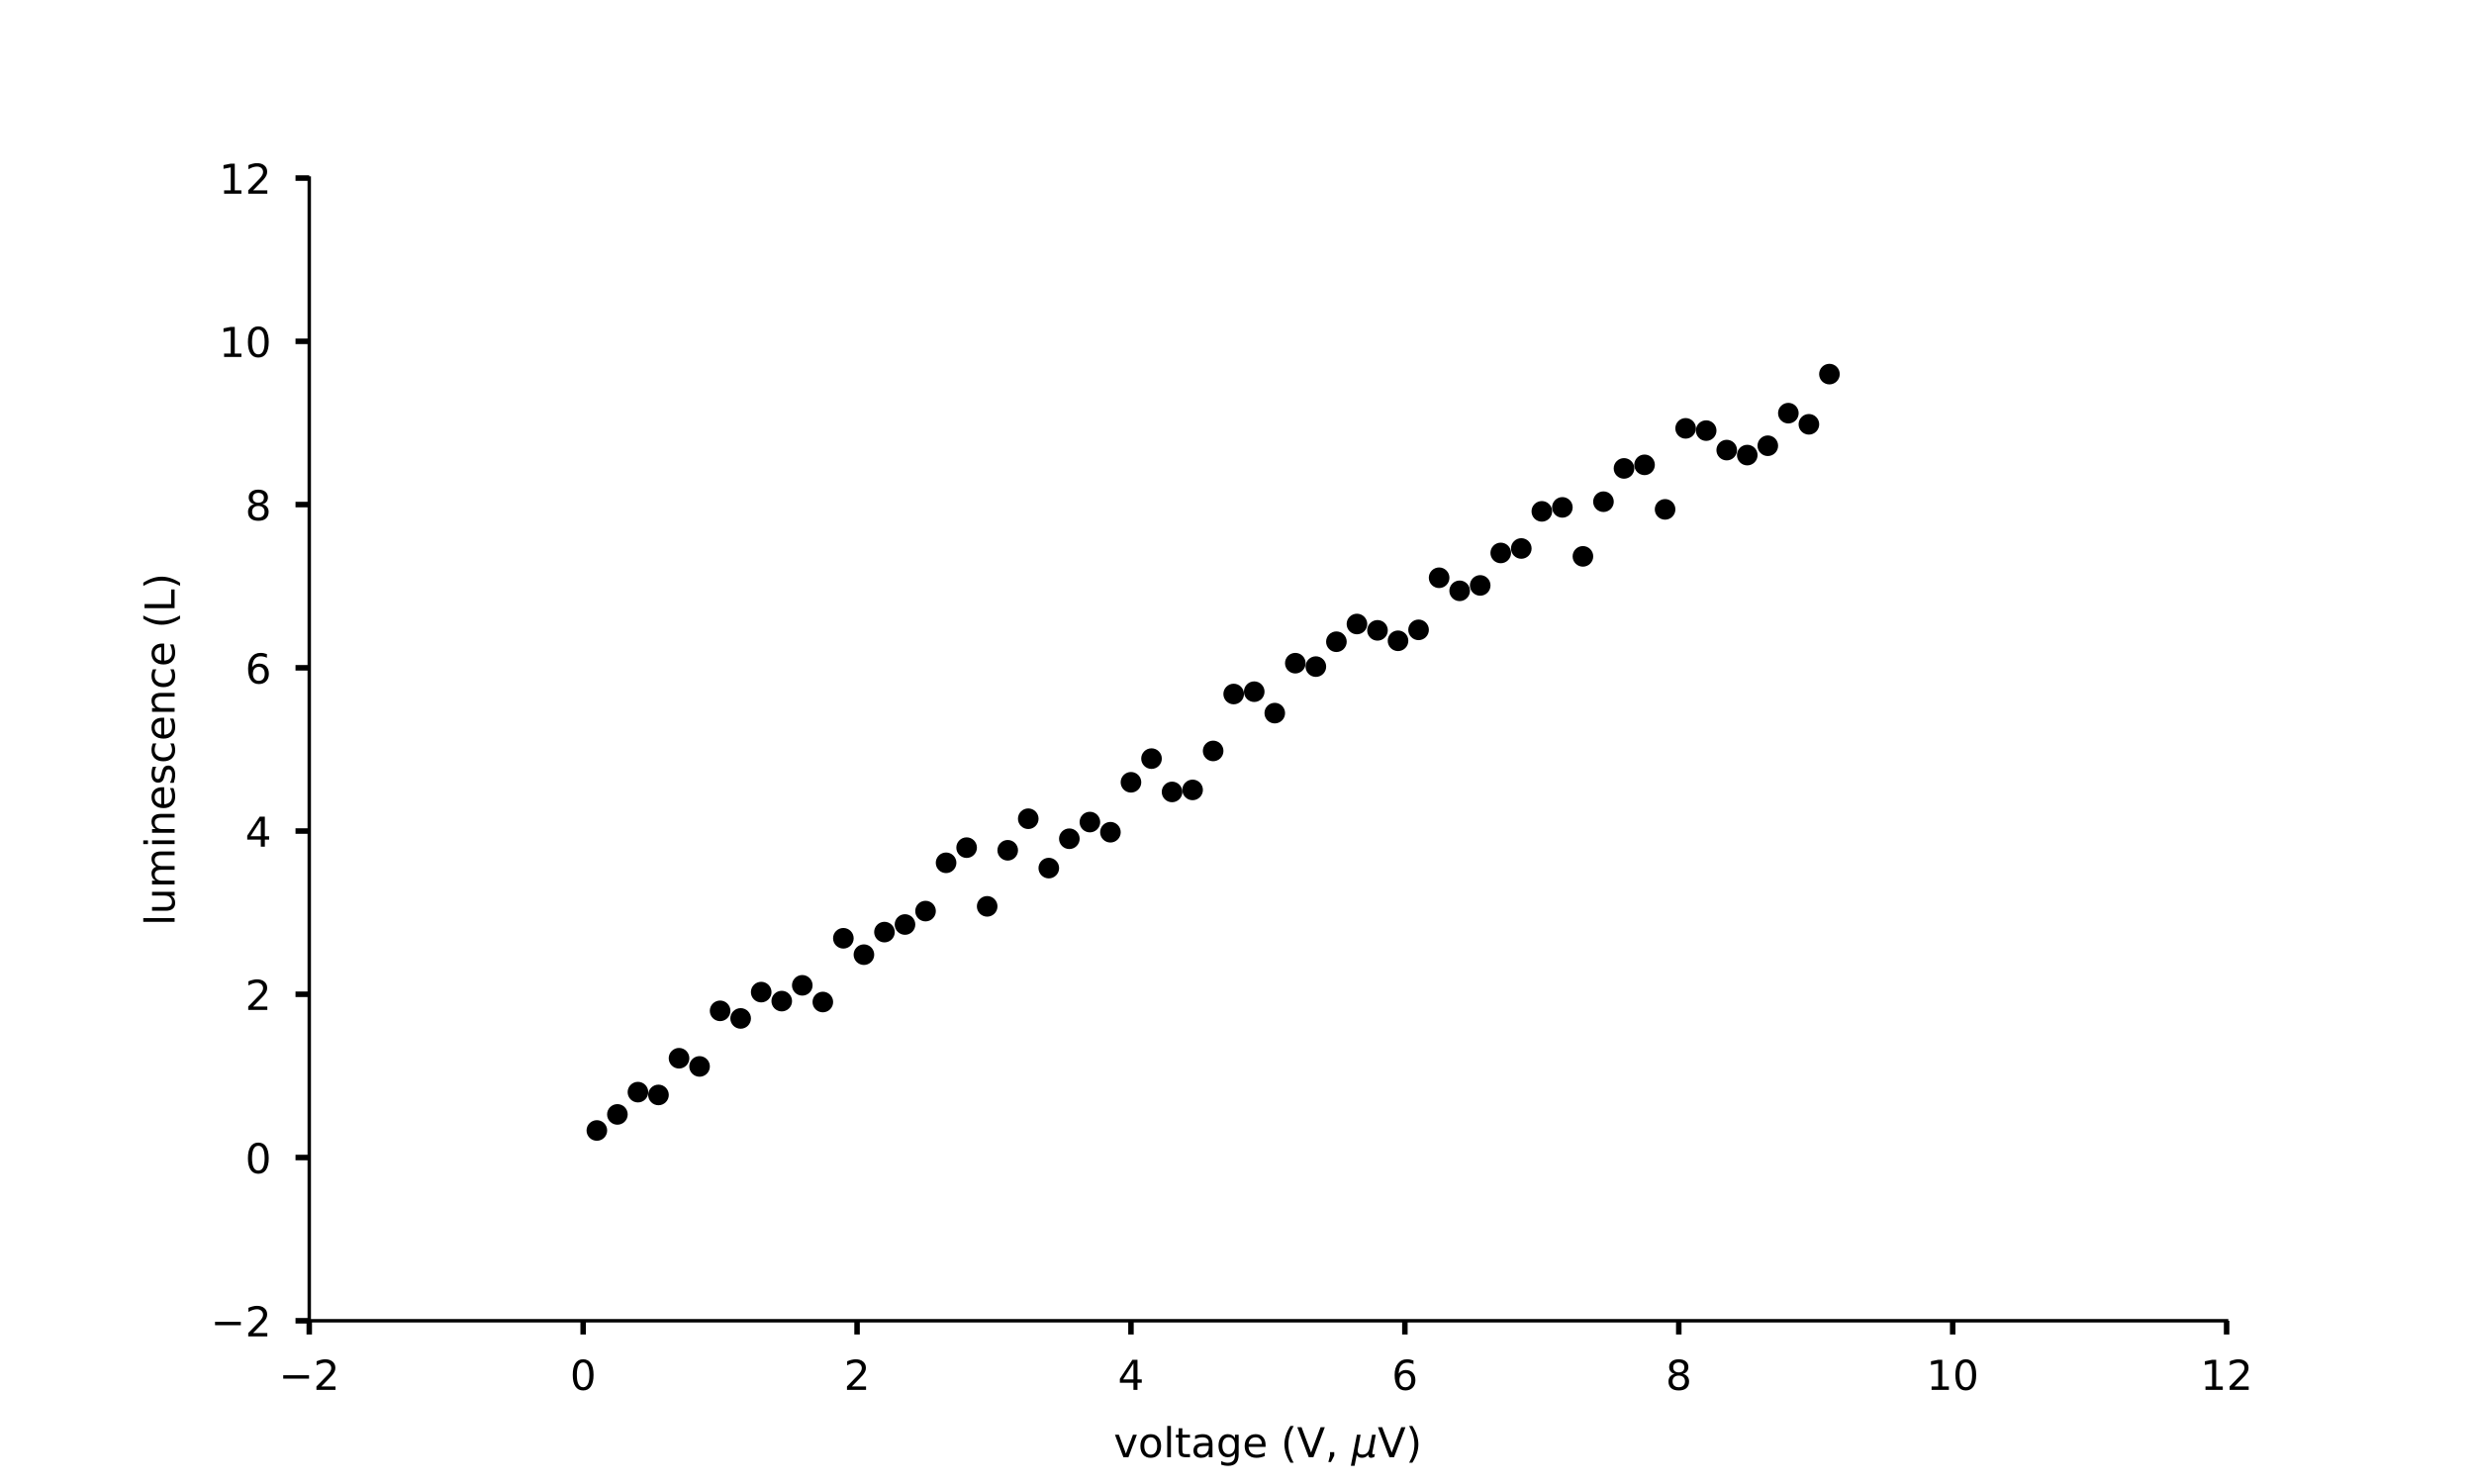
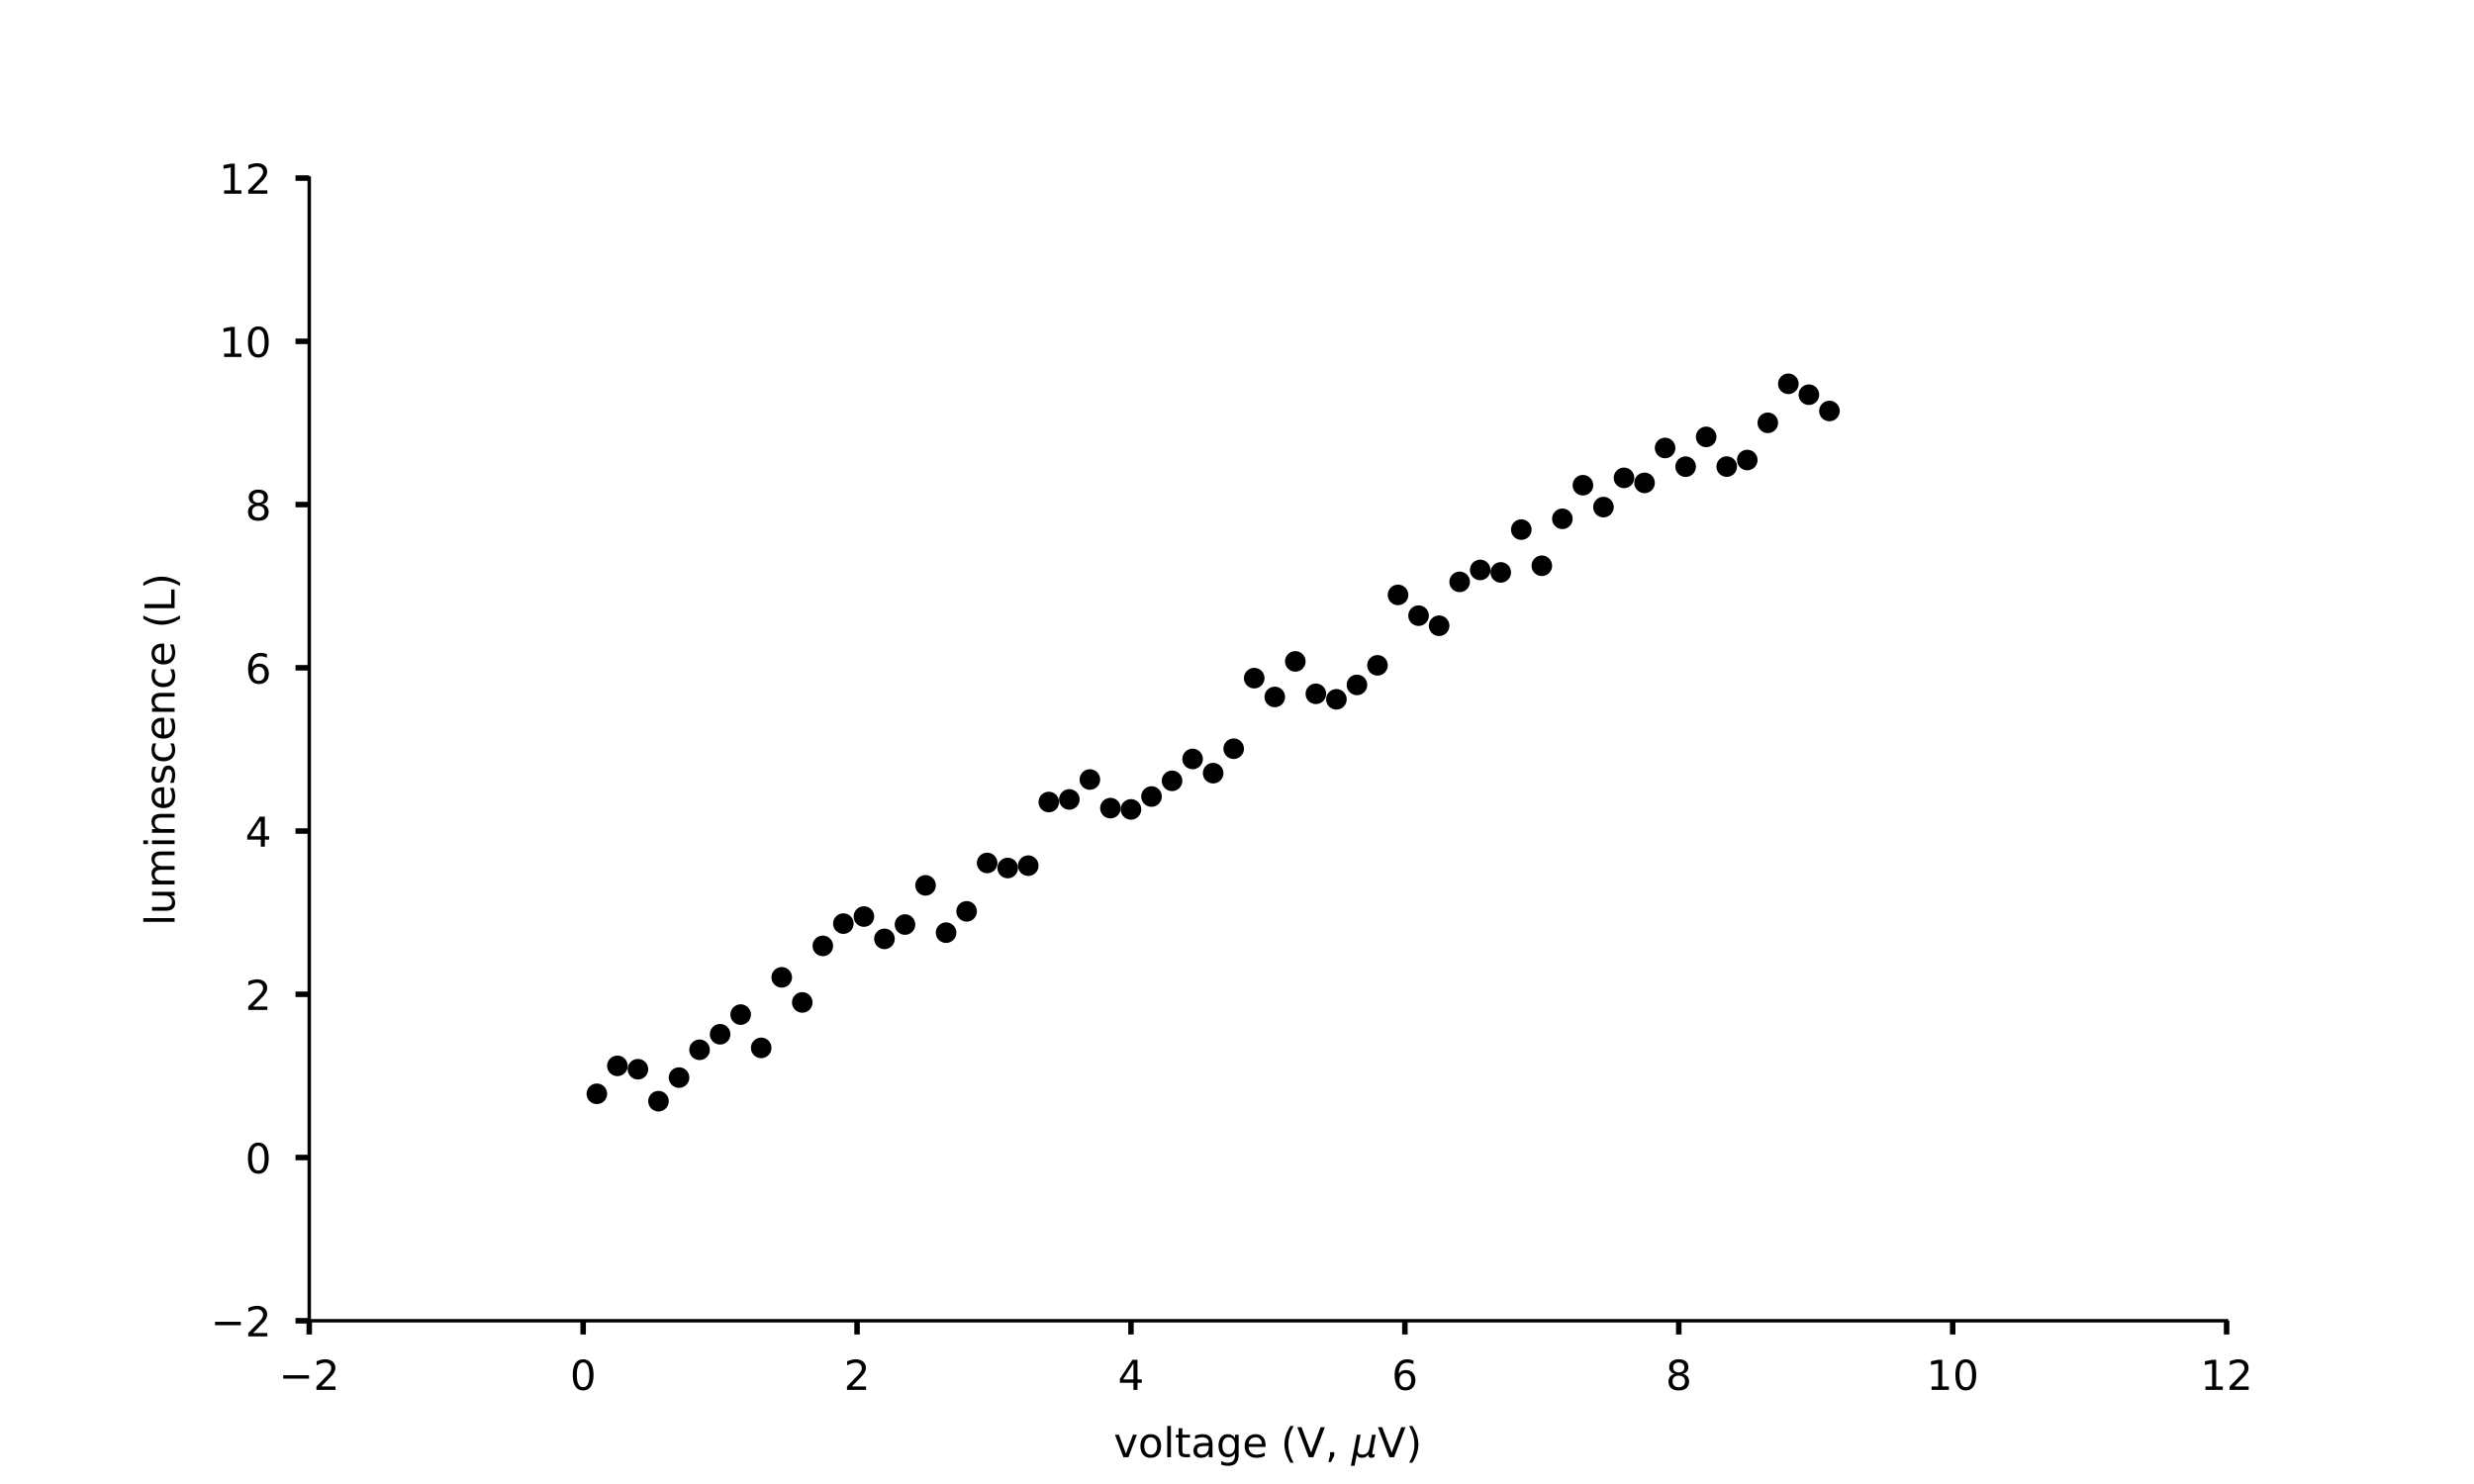
<svg xmlns="http://www.w3.org/2000/svg" xmlns:xlink="http://www.w3.org/1999/xlink" width="360pt" height="216pt" viewBox="0 0 360 216" version="1.1">
  <defs>
    <style type="text/css">*{stroke-linejoin: round; stroke-linecap: butt}</style>
  </defs>
  <g id="figure_1">
    <g id="patch_1">
      <path d="M 0 216  L 360 216  L 360 0  L 0 0  z " style="fill: #ffffff" />
    </g>
    <g id="axes_1">
      <g id="patch_2">
        <path d="M 45 192.24  L 324 192.24  L 324 25.92  L 45 25.92  z " style="fill: #ffffff" />
      </g>
      <g id="matplotlib.axis_1">
        <g id="xtick_1">
          <g id="line2d_1">
            <defs>
-               <path id="m510c907003" d="M 0 0  L 0 2  " style="stroke: #000000; stroke-width: 0.8" />
+               <path id="m1fdacc2c06" d="M 0 0  L 0 2  " style="stroke: #000000; stroke-width: 0.8" />
            </defs>
            <g>
-               <use xlink:href="#m510c907003" x="45" y="192.24" style="stroke: #000000; stroke-width: 0.8" />
+               <use xlink:href="#m1fdacc2c06" x="45" y="192.24" style="stroke: #000000; stroke-width: 0.8" />
            </g>
          </g>
          <g id="text_1">
            <g transform="translate(40.57734 202.2991) scale(0.06 -0.06)">
              <defs>
                <path id="DejaVuSans-2212" d="M 678 2272  L 4684 2272  L 4684 1741  L 678 1741  L 678 2272  z " transform="scale(0.015625)" />
                <path id="DejaVuSans-32" d="M 1228 531  L 3431 531  L 3431 0  L 469 0  L 469 531  Q 828 903 1448 1529  Q 2069 2156 2228 2338  Q 2531 2678 2651 2914  Q 2772 3150 2772 3378  Q 2772 3750 2511 3984  Q 2250 4219 1831 4219  Q 1534 4219 1204 4116  Q 875 4013 500 3803  L 500 4441  Q 881 4594 1212 4672  Q 1544 4750 1819 4750  Q 2544 4750 2975 4387  Q 3406 4025 3406 3419  Q 3406 3131 3298 2873  Q 3191 2616 2906 2266  Q 2828 2175 2409 1742  Q 1991 1309 1228 531  z " transform="scale(0.015625)" />
              </defs>
              <use xlink:href="#DejaVuSans-2212" />
              <use xlink:href="#DejaVuSans-32" transform="translate(83.78906 0)" />
            </g>
          </g>
        </g>
        <g id="xtick_2">
          <g id="line2d_2">
            <g>
-               <use xlink:href="#m510c907003" x="84.857" y="192.24" style="stroke: #000000; stroke-width: 0.8" />
+               <use xlink:href="#m1fdacc2c06" x="84.857" y="192.24" style="stroke: #000000; stroke-width: 0.8" />
            </g>
          </g>
          <g id="text_2">
            <g transform="translate(82.94839 202.2991) scale(0.06 -0.06)">
              <defs>
                <path id="DejaVuSans-30" d="M 2034 4250  Q 1547 4250 1301 3770  Q 1056 3291 1056 2328  Q 1056 1369 1301 889  Q 1547 409 2034 409  Q 2525 409 2770 889  Q 3016 1369 3016 2328  Q 3016 3291 2770 3770  Q 2525 4250 2034 4250  z M 2034 4750  Q 2819 4750 3233 4129  Q 3647 3509 3647 2328  Q 3647 1150 3233 529  Q 2819 -91 2034 -91  Q 1250 -91 836 529  Q 422 1150 422 2328  Q 422 3509 836 4129  Q 1250 4750 2034 4750  z " transform="scale(0.015625)" />
              </defs>
              <use xlink:href="#DejaVuSans-30" />
            </g>
          </g>
        </g>
        <g id="xtick_3">
          <g id="line2d_3">
            <g>
-               <use xlink:href="#m510c907003" x="124.714" y="192.24" style="stroke: #000000; stroke-width: 0.8" />
+               <use xlink:href="#m1fdacc2c06" x="124.714" y="192.24" style="stroke: #000000; stroke-width: 0.8" />
            </g>
          </g>
          <g id="text_3">
            <g transform="translate(122.8055 202.2991) scale(0.06 -0.06)">
              <use xlink:href="#DejaVuSans-32" />
            </g>
          </g>
        </g>
        <g id="xtick_4">
          <g id="line2d_4">
            <g>
-               <use xlink:href="#m510c907003" x="164.571" y="192.24" style="stroke: #000000; stroke-width: 0.8" />
+               <use xlink:href="#m1fdacc2c06" x="164.571" y="192.24" style="stroke: #000000; stroke-width: 0.8" />
            </g>
          </g>
          <g id="text_4">
            <g transform="translate(162.6627 202.2991) scale(0.06 -0.06)">
              <defs>
                <path id="DejaVuSans-34" d="M 2419 4116  L 825 1625  L 2419 1625  L 2419 4116  z M 2253 4666  L 3047 4666  L 3047 1625  L 3713 1625  L 3713 1100  L 3047 1100  L 3047 0  L 2419 0  L 2419 1100  L 313 1100  L 313 1709  L 2253 4666  z " transform="scale(0.015625)" />
              </defs>
              <use xlink:href="#DejaVuSans-34" />
            </g>
          </g>
        </g>
        <g id="xtick_5">
          <g id="line2d_5">
            <g>
-               <use xlink:href="#m510c907003" x="204.429" y="192.24" style="stroke: #000000; stroke-width: 0.8" />
+               <use xlink:href="#m1fdacc2c06" x="204.429" y="192.24" style="stroke: #000000; stroke-width: 0.8" />
            </g>
          </g>
          <g id="text_5">
            <g transform="translate(202.5198 202.2991) scale(0.06 -0.06)">
              <defs>
                <path id="DejaVuSans-36" d="M 2113 2584  Q 1688 2584 1439 2293  Q 1191 2003 1191 1497  Q 1191 994 1439 701  Q 1688 409 2113 409  Q 2538 409 2786 701  Q 3034 994 3034 1497  Q 3034 2003 2786 2293  Q 2538 2584 2113 2584  z M 3366 4563  L 3366 3988  Q 3128 4100 2886 4159  Q 2644 4219 2406 4219  Q 1781 4219 1451 3797  Q 1122 3375 1075 2522  Q 1259 2794 1537 2939  Q 1816 3084 2150 3084  Q 2853 3084 3261 2657  Q 3669 2231 3669 1497  Q 3669 778 3244 343  Q 2819 -91 2113 -91  Q 1303 -91 875 529  Q 447 1150 447 2328  Q 447 3434 972 4092  Q 1497 4750 2381 4750  Q 2619 4750 2861 4703  Q 3103 4656 3366 4563  z " transform="scale(0.015625)" />
              </defs>
              <use xlink:href="#DejaVuSans-36" />
            </g>
          </g>
        </g>
        <g id="xtick_6">
          <g id="line2d_6">
            <g>
-               <use xlink:href="#m510c907003" x="244.286" y="192.24" style="stroke: #000000; stroke-width: 0.8" />
+               <use xlink:href="#m1fdacc2c06" x="244.286" y="192.24" style="stroke: #000000; stroke-width: 0.8" />
            </g>
          </g>
          <g id="text_6">
            <g transform="translate(242.377 202.2991) scale(0.06 -0.06)">
              <defs>
                <path id="DejaVuSans-38" d="M 2034 2216  Q 1584 2216 1326 1975  Q 1069 1734 1069 1313  Q 1069 891 1326 650  Q 1584 409 2034 409  Q 2484 409 2743 651  Q 3003 894 3003 1313  Q 3003 1734 2745 1975  Q 2488 2216 2034 2216  z M 1403 2484  Q 997 2584 770 2862  Q 544 3141 544 3541  Q 544 4100 942 4425  Q 1341 4750 2034 4750  Q 2731 4750 3128 4425  Q 3525 4100 3525 3541  Q 3525 3141 3298 2862  Q 3072 2584 2669 2484  Q 3125 2378 3379 2068  Q 3634 1759 3634 1313  Q 3634 634 3220 271  Q 2806 -91 2034 -91  Q 1263 -91 848 271  Q 434 634 434 1313  Q 434 1759 690 2068  Q 947 2378 1403 2484  z M 1172 3481  Q 1172 3119 1398 2916  Q 1625 2713 2034 2713  Q 2441 2713 2670 2916  Q 2900 3119 2900 3481  Q 2900 3844 2670 4047  Q 2441 4250 2034 4250  Q 1625 4250 1398 4047  Q 1172 3844 1172 3481  z " transform="scale(0.015625)" />
              </defs>
              <use xlink:href="#DejaVuSans-38" />
            </g>
          </g>
        </g>
        <g id="xtick_7">
          <g id="line2d_7">
            <g>
-               <use xlink:href="#m510c907003" x="284.143" y="192.24" style="stroke: #000000; stroke-width: 0.8" />
+               <use xlink:href="#m1fdacc2c06" x="284.143" y="192.24" style="stroke: #000000; stroke-width: 0.8" />
            </g>
          </g>
          <g id="text_7">
            <g transform="translate(280.3254 202.2991) scale(0.06 -0.06)">
              <defs>
                <path id="DejaVuSans-31" d="M 794 531  L 1825 531  L 1825 4091  L 703 3866  L 703 4441  L 1819 4666  L 2450 4666  L 2450 531  L 3481 531  L 3481 0  L 794 0  L 794 531  z " transform="scale(0.015625)" />
              </defs>
              <use xlink:href="#DejaVuSans-31" />
              <use xlink:href="#DejaVuSans-30" transform="translate(63.62305 0)" />
            </g>
          </g>
        </g>
        <g id="xtick_8">
          <g id="line2d_8">
            <g>
-               <use xlink:href="#m510c907003" x="324" y="192.24" style="stroke: #000000; stroke-width: 0.8" />
+               <use xlink:href="#m1fdacc2c06" x="324" y="192.24" style="stroke: #000000; stroke-width: 0.8" />
            </g>
          </g>
          <g id="text_8">
            <g transform="translate(320.1825 202.2991) scale(0.06 -0.06)">
              <use xlink:href="#DejaVuSans-31" />
              <use xlink:href="#DejaVuSans-32" transform="translate(63.62305 0)" />
            </g>
          </g>
        </g>
        <g id="text_9">
          <g transform="translate(162.06 212.1069) scale(0.06 -0.06)">
            <defs>
              <path id="DejaVuSans-76" d="M 191 3500  L 800 3500  L 1894 563  L 2988 3500  L 3597 3500  L 2284 0  L 1503 0  L 191 3500  z " transform="scale(0.015625)" />
              <path id="DejaVuSans-6f" d="M 1959 3097  Q 1497 3097 1228 2736  Q 959 2375 959 1747  Q 959 1119 1226 758  Q 1494 397 1959 397  Q 2419 397 2687 759  Q 2956 1122 2956 1747  Q 2956 2369 2687 2733  Q 2419 3097 1959 3097  z M 1959 3584  Q 2709 3584 3137 3096  Q 3566 2609 3566 1747  Q 3566 888 3137 398  Q 2709 -91 1959 -91  Q 1206 -91 779 398  Q 353 888 353 1747  Q 353 2609 779 3096  Q 1206 3584 1959 3584  z " transform="scale(0.015625)" />
              <path id="DejaVuSans-6c" d="M 603 4863  L 1178 4863  L 1178 0  L 603 0  L 603 4863  z " transform="scale(0.015625)" />
              <path id="DejaVuSans-74" d="M 1172 4494  L 1172 3500  L 2356 3500  L 2356 3053  L 1172 3053  L 1172 1153  Q 1172 725 1289 603  Q 1406 481 1766 481  L 2356 481  L 2356 0  L 1766 0  Q 1100 0 847 248  Q 594 497 594 1153  L 594 3053  L 172 3053  L 172 3500  L 594 3500  L 594 4494  L 1172 4494  z " transform="scale(0.015625)" />
              <path id="DejaVuSans-61" d="M 2194 1759  Q 1497 1759 1228 1600  Q 959 1441 959 1056  Q 959 750 1161 570  Q 1363 391 1709 391  Q 2188 391 2477 730  Q 2766 1069 2766 1631  L 2766 1759  L 2194 1759  z M 3341 1997  L 3341 0  L 2766 0  L 2766 531  Q 2569 213 2275 61  Q 1981 -91 1556 -91  Q 1019 -91 701 211  Q 384 513 384 1019  Q 384 1609 779 1909  Q 1175 2209 1959 2209  L 2766 2209  L 2766 2266  Q 2766 2663 2505 2880  Q 2244 3097 1772 3097  Q 1472 3097 1187 3025  Q 903 2953 641 2809  L 641 3341  Q 956 3463 1253 3523  Q 1550 3584 1831 3584  Q 2591 3584 2966 3190  Q 3341 2797 3341 1997  z " transform="scale(0.015625)" />
              <path id="DejaVuSans-67" d="M 2906 1791  Q 2906 2416 2648 2759  Q 2391 3103 1925 3103  Q 1463 3103 1205 2759  Q 947 2416 947 1791  Q 947 1169 1205 825  Q 1463 481 1925 481  Q 2391 481 2648 825  Q 2906 1169 2906 1791  z M 3481 434  Q 3481 -459 3084 -895  Q 2688 -1331 1869 -1331  Q 1566 -1331 1297 -1286  Q 1028 -1241 775 -1147  L 775 -588  Q 1028 -725 1275 -790  Q 1522 -856 1778 -856  Q 2344 -856 2625 -561  Q 2906 -266 2906 331  L 2906 616  Q 2728 306 2450 153  Q 2172 0 1784 0  Q 1141 0 747 490  Q 353 981 353 1791  Q 353 2603 747 3093  Q 1141 3584 1784 3584  Q 2172 3584 2450 3431  Q 2728 3278 2906 2969  L 2906 3500  L 3481 3500  L 3481 434  z " transform="scale(0.015625)" />
              <path id="DejaVuSans-65" d="M 3597 1894  L 3597 1613  L 953 1613  Q 991 1019 1311 708  Q 1631 397 2203 397  Q 2534 397 2845 478  Q 3156 559 3463 722  L 3463 178  Q 3153 47 2828 -22  Q 2503 -91 2169 -91  Q 1331 -91 842 396  Q 353 884 353 1716  Q 353 2575 817 3079  Q 1281 3584 2069 3584  Q 2775 3584 3186 3129  Q 3597 2675 3597 1894  z M 3022 2063  Q 3016 2534 2758 2815  Q 2500 3097 2075 3097  Q 1594 3097 1305 2825  Q 1016 2553 972 2059  L 3022 2063  z " transform="scale(0.015625)" />
              <path id="DejaVuSans-20" transform="scale(0.015625)" />
              <path id="DejaVuSans-28" d="M 1984 4856  Q 1566 4138 1362 3434  Q 1159 2731 1159 2009  Q 1159 1288 1364 580  Q 1569 -128 1984 -844  L 1484 -844  Q 1016 -109 783 600  Q 550 1309 550 2009  Q 550 2706 781 3412  Q 1013 4119 1484 4856  L 1984 4856  z " transform="scale(0.015625)" />
              <path id="DejaVuSans-56" d="M 1831 0  L 50 4666  L 709 4666  L 2188 738  L 3669 4666  L 4325 4666  L 2547 0  L 1831 0  z " transform="scale(0.015625)" />
              <path id="DejaVuSans-2c" d="M 750 794  L 1409 794  L 1409 256  L 897 -744  L 494 -744  L 750 256  L 750 794  z " transform="scale(0.015625)" />
              <path id="DejaVuSans-Oblique-3bc" d="M -84 -1331  L 856 3500  L 1434 3500  L 1009 1322  Q 997 1256 987 1175  Q 978 1094 978 1013  Q 978 722 1161 565  Q 1344 409 1684 409  Q 2147 409 2431 671  Q 2716 934 2816 1459  L 3213 3500  L 3788 3500  L 3266 809  Q 3253 750 3248 706  Q 3244 663 3244 628  Q 3244 531 3283 486  Q 3322 441 3406 441  Q 3438 441 3492 456  Q 3547 472 3647 513  L 3559 50  Q 3422 -19 3297 -55  Q 3172 -91 3053 -91  Q 2847 -91 2730 40  Q 2613 172 2613 403  Q 2438 153 2195 31  Q 1953 -91 1625 -91  Q 1334 -91 1117 43  Q 900 178 831 397  L 494 -1331  L -84 -1331  z " transform="scale(0.015625)" />
              <path id="DejaVuSans-29" d="M 513 4856  L 1013 4856  Q 1481 4119 1714 3412  Q 1947 2706 1947 2009  Q 1947 1309 1714 600  Q 1481 -109 1013 -844  L 513 -844  Q 928 -128 1133 580  Q 1338 1288 1338 2009  Q 1338 2731 1133 3434  Q 928 4138 513 4856  z " transform="scale(0.015625)" />
            </defs>
            <use xlink:href="#DejaVuSans-76" transform="translate(0 0.015625)" />
            <use xlink:href="#DejaVuSans-6f" transform="translate(59.17969 0.015625)" />
            <use xlink:href="#DejaVuSans-6c" transform="translate(120.3613 0.015625)" />
            <use xlink:href="#DejaVuSans-74" transform="translate(148.1445 0.015625)" />
            <use xlink:href="#DejaVuSans-61" transform="translate(187.3535 0.015625)" />
            <use xlink:href="#DejaVuSans-67" transform="translate(248.6328 0.015625)" />
            <use xlink:href="#DejaVuSans-65" transform="translate(312.1094 0.015625)" />
            <use xlink:href="#DejaVuSans-20" transform="translate(373.6328 0.015625)" />
            <use xlink:href="#DejaVuSans-28" transform="translate(405.4199 0.015625)" />
            <use xlink:href="#DejaVuSans-56" transform="translate(444.4336 0.015625)" />
            <use xlink:href="#DejaVuSans-2c" transform="translate(512.8418 0.015625)" />
            <use xlink:href="#DejaVuSans-20" transform="translate(544.6289 0.015625)" />
            <use xlink:href="#DejaVuSans-Oblique-3bc" transform="translate(576.416 0.015625)" />
            <use xlink:href="#DejaVuSans-56" transform="translate(640.0391 0.015625)" />
            <use xlink:href="#DejaVuSans-29" transform="translate(708.4473 0.015625)" />
          </g>
        </g>
      </g>
      <g id="matplotlib.axis_2">
        <g id="ytick_1">
          <g id="line2d_9">
            <defs>
-               <path id="mf6649bd4cc" d="M 0 0  L -2 0  " style="stroke: #000000; stroke-width: 0.8" />
+               <path id="m0448401b0f" d="M 0 0  L -2 0  " style="stroke: #000000; stroke-width: 0.8" />
            </defs>
            <g>
-               <use xlink:href="#mf6649bd4cc" x="45" y="192.24" style="stroke: #000000; stroke-width: 0.8" />
+               <use xlink:href="#m0448401b0f" x="45" y="192.24" style="stroke: #000000; stroke-width: 0.8" />
            </g>
          </g>
          <g id="text_10">
            <g transform="translate(30.65469 194.5195) scale(0.06 -0.06)">
              <use xlink:href="#DejaVuSans-2212" />
              <use xlink:href="#DejaVuSans-32" transform="translate(83.78906 0)" />
            </g>
          </g>
        </g>
        <g id="ytick_2">
          <g id="line2d_10">
            <g>
-               <use xlink:href="#mf6649bd4cc" x="45" y="168.48" style="stroke: #000000; stroke-width: 0.8" />
+               <use xlink:href="#m0448401b0f" x="45" y="168.48" style="stroke: #000000; stroke-width: 0.8" />
            </g>
          </g>
          <g id="text_11">
            <g transform="translate(35.6825 170.7595) scale(0.06 -0.06)">
              <use xlink:href="#DejaVuSans-30" />
            </g>
          </g>
        </g>
        <g id="ytick_3">
          <g id="line2d_11">
            <g>
-               <use xlink:href="#mf6649bd4cc" x="45" y="144.72" style="stroke: #000000; stroke-width: 0.8" />
+               <use xlink:href="#m0448401b0f" x="45" y="144.72" style="stroke: #000000; stroke-width: 0.8" />
            </g>
          </g>
          <g id="text_12">
            <g transform="translate(35.6825 146.9995) scale(0.06 -0.06)">
              <use xlink:href="#DejaVuSans-32" />
            </g>
          </g>
        </g>
        <g id="ytick_4">
          <g id="line2d_12">
            <g>
-               <use xlink:href="#mf6649bd4cc" x="45" y="120.96" style="stroke: #000000; stroke-width: 0.8" />
+               <use xlink:href="#m0448401b0f" x="45" y="120.96" style="stroke: #000000; stroke-width: 0.8" />
            </g>
          </g>
          <g id="text_13">
            <g transform="translate(35.6825 123.2395) scale(0.06 -0.06)">
              <use xlink:href="#DejaVuSans-34" />
            </g>
          </g>
        </g>
        <g id="ytick_5">
          <g id="line2d_13">
            <g>
-               <use xlink:href="#mf6649bd4cc" x="45" y="97.2" style="stroke: #000000; stroke-width: 0.8" />
+               <use xlink:href="#m0448401b0f" x="45" y="97.2" style="stroke: #000000; stroke-width: 0.8" />
            </g>
          </g>
          <g id="text_14">
            <g transform="translate(35.6825 99.47953) scale(0.06 -0.06)">
              <use xlink:href="#DejaVuSans-36" />
            </g>
          </g>
        </g>
        <g id="ytick_6">
          <g id="line2d_14">
            <g>
-               <use xlink:href="#mf6649bd4cc" x="45" y="73.44" style="stroke: #000000; stroke-width: 0.8" />
+               <use xlink:href="#m0448401b0f" x="45" y="73.44" style="stroke: #000000; stroke-width: 0.8" />
            </g>
          </g>
          <g id="text_15">
            <g transform="translate(35.6825 75.71953) scale(0.06 -0.06)">
              <use xlink:href="#DejaVuSans-38" />
            </g>
          </g>
        </g>
        <g id="ytick_7">
          <g id="line2d_15">
            <g>
-               <use xlink:href="#mf6649bd4cc" x="45" y="49.68" style="stroke: #000000; stroke-width: 0.8" />
+               <use xlink:href="#m0448401b0f" x="45" y="49.68" style="stroke: #000000; stroke-width: 0.8" />
            </g>
          </g>
          <g id="text_16">
            <g transform="translate(31.865 51.95953) scale(0.06 -0.06)">
              <use xlink:href="#DejaVuSans-31" />
              <use xlink:href="#DejaVuSans-30" transform="translate(63.62305 0)" />
            </g>
          </g>
        </g>
        <g id="ytick_8">
          <g id="line2d_16">
            <g>
-               <use xlink:href="#mf6649bd4cc" x="45" y="25.92" style="stroke: #000000; stroke-width: 0.8" />
+               <use xlink:href="#m0448401b0f" x="45" y="25.92" style="stroke: #000000; stroke-width: 0.8" />
            </g>
          </g>
          <g id="text_17">
            <g transform="translate(31.865 28.19953) scale(0.06 -0.06)">
              <use xlink:href="#DejaVuSans-31" />
              <use xlink:href="#DejaVuSans-32" transform="translate(63.62305 0)" />
            </g>
          </g>
        </g>
        <g id="text_18">
          <g transform="translate(25.40687 134.7384) rotate(-90) scale(0.06 -0.06)">
            <defs>
              <path id="DejaVuSans-75" d="M 544 1381  L 544 3500  L 1119 3500  L 1119 1403  Q 1119 906 1312 657  Q 1506 409 1894 409  Q 2359 409 2629 706  Q 2900 1003 2900 1516  L 2900 3500  L 3475 3500  L 3475 0  L 2900 0  L 2900 538  Q 2691 219 2414 64  Q 2138 -91 1772 -91  Q 1169 -91 856 284  Q 544 659 544 1381  z M 1991 3584  L 1991 3584  z " transform="scale(0.015625)" />
              <path id="DejaVuSans-6d" d="M 3328 2828  Q 3544 3216 3844 3400  Q 4144 3584 4550 3584  Q 5097 3584 5394 3201  Q 5691 2819 5691 2113  L 5691 0  L 5113 0  L 5113 2094  Q 5113 2597 4934 2840  Q 4756 3084 4391 3084  Q 3944 3084 3684 2787  Q 3425 2491 3425 1978  L 3425 0  L 2847 0  L 2847 2094  Q 2847 2600 2669 2842  Q 2491 3084 2119 3084  Q 1678 3084 1418 2786  Q 1159 2488 1159 1978  L 1159 0  L 581 0  L 581 3500  L 1159 3500  L 1159 2956  Q 1356 3278 1631 3431  Q 1906 3584 2284 3584  Q 2666 3584 2933 3390  Q 3200 3197 3328 2828  z " transform="scale(0.015625)" />
              <path id="DejaVuSans-69" d="M 603 3500  L 1178 3500  L 1178 0  L 603 0  L 603 3500  z M 603 4863  L 1178 4863  L 1178 4134  L 603 4134  L 603 4863  z " transform="scale(0.015625)" />
              <path id="DejaVuSans-6e" d="M 3513 2113  L 3513 0  L 2938 0  L 2938 2094  Q 2938 2591 2744 2837  Q 2550 3084 2163 3084  Q 1697 3084 1428 2787  Q 1159 2491 1159 1978  L 1159 0  L 581 0  L 581 3500  L 1159 3500  L 1159 2956  Q 1366 3272 1645 3428  Q 1925 3584 2291 3584  Q 2894 3584 3203 3211  Q 3513 2838 3513 2113  z " transform="scale(0.015625)" />
              <path id="DejaVuSans-73" d="M 2834 3397  L 2834 2853  Q 2591 2978 2328 3040  Q 2066 3103 1784 3103  Q 1356 3103 1142 2972  Q 928 2841 928 2578  Q 928 2378 1081 2264  Q 1234 2150 1697 2047  L 1894 2003  Q 2506 1872 2764 1633  Q 3022 1394 3022 966  Q 3022 478 2636 193  Q 2250 -91 1575 -91  Q 1294 -91 989 -36  Q 684 19 347 128  L 347 722  Q 666 556 975 473  Q 1284 391 1588 391  Q 1994 391 2212 530  Q 2431 669 2431 922  Q 2431 1156 2273 1281  Q 2116 1406 1581 1522  L 1381 1569  Q 847 1681 609 1914  Q 372 2147 372 2553  Q 372 3047 722 3315  Q 1072 3584 1716 3584  Q 2034 3584 2315 3537  Q 2597 3491 2834 3397  z " transform="scale(0.015625)" />
              <path id="DejaVuSans-63" d="M 3122 3366  L 3122 2828  Q 2878 2963 2633 3030  Q 2388 3097 2138 3097  Q 1578 3097 1268 2742  Q 959 2388 959 1747  Q 959 1106 1268 751  Q 1578 397 2138 397  Q 2388 397 2633 464  Q 2878 531 3122 666  L 3122 134  Q 2881 22 2623 -34  Q 2366 -91 2075 -91  Q 1284 -91 818 406  Q 353 903 353 1747  Q 353 2603 823 3093  Q 1294 3584 2113 3584  Q 2378 3584 2631 3529  Q 2884 3475 3122 3366  z " transform="scale(0.015625)" />
              <path id="DejaVuSans-4c" d="M 628 4666  L 1259 4666  L 1259 531  L 3531 531  L 3531 0  L 628 0  L 628 4666  z " transform="scale(0.015625)" />
            </defs>
            <use xlink:href="#DejaVuSans-6c" />
            <use xlink:href="#DejaVuSans-75" transform="translate(27.7832 0)" />
            <use xlink:href="#DejaVuSans-6d" transform="translate(91.16211 0)" />
            <use xlink:href="#DejaVuSans-69" transform="translate(188.5742 0)" />
            <use xlink:href="#DejaVuSans-6e" transform="translate(216.3574 0)" />
            <use xlink:href="#DejaVuSans-65" transform="translate(279.7363 0)" />
            <use xlink:href="#DejaVuSans-73" transform="translate(341.2598 0)" />
            <use xlink:href="#DejaVuSans-63" transform="translate(393.3594 0)" />
            <use xlink:href="#DejaVuSans-65" transform="translate(448.3398 0)" />
            <use xlink:href="#DejaVuSans-6e" transform="translate(509.8633 0)" />
            <use xlink:href="#DejaVuSans-63" transform="translate(573.2422 0)" />
            <use xlink:href="#DejaVuSans-65" transform="translate(628.2227 0)" />
            <use xlink:href="#DejaVuSans-20" transform="translate(689.7461 0)" />
            <use xlink:href="#DejaVuSans-28" transform="translate(721.5332 0)" />
            <use xlink:href="#DejaVuSans-4c" transform="translate(760.5469 0)" />
            <use xlink:href="#DejaVuSans-29" transform="translate(816.2598 0)" />
          </g>
        </g>
      </g>
      <g id="line2d_17">
        <defs>
-           <path id="m2336b369aa" d="M 0 1  C 0.265 1 0.52 0.895 0.707 0.707  C 0.895 0.52 1 0.265 1 0  C 1 -0.265 0.895 -0.52 0.707 -0.707  C 0.52 -0.895 0.265 -1 0 -1  C -0.265 -1 -0.52 -0.895 -0.707 -0.707  C -0.895 -0.52 -1 -0.265 -1 0  C -1 0.265 -0.895 0.52 -0.707 0.707  C -0.52 0.895 -0.265 1 0 1  z " style="stroke: #000000" />
+           <path id="m23ea2f1e1f" d="M 0 1  C 0.265 1 0.52 0.895 0.707 0.707  C 0.895 0.52 1 0.265 1 0  C 1 -0.265 0.895 -0.52 0.707 -0.707  C 0.52 -0.895 0.265 -1 0 -1  C -0.265 -1 -0.52 -0.895 -0.707 -0.707  C -0.895 -0.52 -1 -0.265 -1 0  C -1 0.265 -0.895 0.52 -0.707 0.707  C -0.52 0.895 -0.265 1 0 1  z " style="stroke: #000000" />
        </defs>
        <g>
-           <use xlink:href="#m2336b369aa" x="86.85" y="164.544" style="stroke: #000000" />
-           <use xlink:href="#m2336b369aa" x="89.839" y="162.206" style="stroke: #000000" />
-           <use xlink:href="#m2336b369aa" x="92.829" y="158.963" style="stroke: #000000" />
-           <use xlink:href="#m2336b369aa" x="95.818" y="159.371" style="stroke: #000000" />
-           <use xlink:href="#m2336b369aa" x="98.807" y="154.03" style="stroke: #000000" />
-           <use xlink:href="#m2336b369aa" x="101.796" y="155.222" style="stroke: #000000" />
-           <use xlink:href="#m2336b369aa" x="104.786" y="147.131" style="stroke: #000000" />
-           <use xlink:href="#m2336b369aa" x="107.775" y="148.235" style="stroke: #000000" />
-           <use xlink:href="#m2336b369aa" x="110.764" y="144.404" style="stroke: #000000" />
-           <use xlink:href="#m2336b369aa" x="113.754" y="145.713" style="stroke: #000000" />
-           <use xlink:href="#m2336b369aa" x="116.743" y="143.417" style="stroke: #000000" />
-           <use xlink:href="#m2336b369aa" x="119.732" y="145.847" style="stroke: #000000" />
-           <use xlink:href="#m2336b369aa" x="122.721" y="136.569" style="stroke: #000000" />
-           <use xlink:href="#m2336b369aa" x="125.711" y="138.955" style="stroke: #000000" />
-           <use xlink:href="#m2336b369aa" x="128.7" y="135.669" style="stroke: #000000" />
-           <use xlink:href="#m2336b369aa" x="131.689" y="134.565" style="stroke: #000000" />
-           <use xlink:href="#m2336b369aa" x="134.679" y="132.612" style="stroke: #000000" />
-           <use xlink:href="#m2336b369aa" x="137.668" y="125.583" style="stroke: #000000" />
-           <use xlink:href="#m2336b369aa" x="140.657" y="123.377" style="stroke: #000000" />
-           <use xlink:href="#m2336b369aa" x="143.646" y="131.922" style="stroke: #000000" />
-           <use xlink:href="#m2336b369aa" x="146.636" y="123.762" style="stroke: #000000" />
-           <use xlink:href="#m2336b369aa" x="149.625" y="119.169" style="stroke: #000000" />
-           <use xlink:href="#m2336b369aa" x="152.614" y="126.354" style="stroke: #000000" />
-           <use xlink:href="#m2336b369aa" x="155.604" y="122.081" style="stroke: #000000" />
-           <use xlink:href="#m2336b369aa" x="158.593" y="119.654" style="stroke: #000000" />
-           <use xlink:href="#m2336b369aa" x="161.582" y="121.132" style="stroke: #000000" />
-           <use xlink:href="#m2336b369aa" x="164.571" y="113.865" style="stroke: #000000" />
-           <use xlink:href="#m2336b369aa" x="167.561" y="110.419" style="stroke: #000000" />
-           <use xlink:href="#m2336b369aa" x="170.55" y="115.268" style="stroke: #000000" />
-           <use xlink:href="#m2336b369aa" x="173.539" y="114.973" style="stroke: #000000" />
-           <use xlink:href="#m2336b369aa" x="176.529" y="109.301" style="stroke: #000000" />
-           <use xlink:href="#m2336b369aa" x="179.518" y="101.016" style="stroke: #000000" />
-           <use xlink:href="#m2336b369aa" x="182.507" y="100.677" style="stroke: #000000" />
-           <use xlink:href="#m2336b369aa" x="185.496" y="103.797" style="stroke: #000000" />
-           <use xlink:href="#m2336b369aa" x="188.486" y="96.528" style="stroke: #000000" />
-           <use xlink:href="#m2336b369aa" x="191.475" y="97.027" style="stroke: #000000" />
-           <use xlink:href="#m2336b369aa" x="194.464" y="93.406" style="stroke: #000000" />
-           <use xlink:href="#m2336b369aa" x="197.454" y="90.826" style="stroke: #000000" />
-           <use xlink:href="#m2336b369aa" x="200.443" y="91.75" style="stroke: #000000" />
-           <use xlink:href="#m2336b369aa" x="203.432" y="93.269" style="stroke: #000000" />
-           <use xlink:href="#m2336b369aa" x="206.421" y="91.675" style="stroke: #000000" />
-           <use xlink:href="#m2336b369aa" x="209.411" y="84.095" style="stroke: #000000" />
-           <use xlink:href="#m2336b369aa" x="212.4" y="85.996" style="stroke: #000000" />
-           <use xlink:href="#m2336b369aa" x="215.389" y="85.21" style="stroke: #000000" />
-           <use xlink:href="#m2336b369aa" x="218.379" y="80.483" style="stroke: #000000" />
-           <use xlink:href="#m2336b369aa" x="221.368" y="79.833" style="stroke: #000000" />
-           <use xlink:href="#m2336b369aa" x="224.357" y="74.431" style="stroke: #000000" />
-           <use xlink:href="#m2336b369aa" x="227.346" y="73.851" style="stroke: #000000" />
-           <use xlink:href="#m2336b369aa" x="230.336" y="80.981" style="stroke: #000000" />
-           <use xlink:href="#m2336b369aa" x="233.325" y="73.024" style="stroke: #000000" />
-           <use xlink:href="#m2336b369aa" x="236.314" y="68.179" style="stroke: #000000" />
-           <use xlink:href="#m2336b369aa" x="239.304" y="67.659" style="stroke: #000000" />
-           <use xlink:href="#m2336b369aa" x="242.293" y="74.141" style="stroke: #000000" />
-           <use xlink:href="#m2336b369aa" x="245.282" y="62.349" style="stroke: #000000" />
-           <use xlink:href="#m2336b369aa" x="248.271" y="62.676" style="stroke: #000000" />
-           <use xlink:href="#m2336b369aa" x="251.261" y="65.512" style="stroke: #000000" />
-           <use xlink:href="#m2336b369aa" x="254.25" y="66.239" style="stroke: #000000" />
-           <use xlink:href="#m2336b369aa" x="257.239" y="64.879" style="stroke: #000000" />
-           <use xlink:href="#m2336b369aa" x="260.229" y="60.137" style="stroke: #000000" />
-           <use xlink:href="#m2336b369aa" x="263.218" y="61.76" style="stroke: #000000" />
-           <use xlink:href="#m2336b369aa" x="266.207" y="54.453" style="stroke: #000000" />
+           <use xlink:href="#m23ea2f1e1f" x="86.85" y="159.204" style="stroke: #000000" />
+           <use xlink:href="#m23ea2f1e1f" x="89.839" y="155.139" style="stroke: #000000" />
+           <use xlink:href="#m23ea2f1e1f" x="92.829" y="155.629" style="stroke: #000000" />
+           <use xlink:href="#m23ea2f1e1f" x="95.818" y="160.279" style="stroke: #000000" />
+           <use xlink:href="#m23ea2f1e1f" x="98.807" y="156.844" style="stroke: #000000" />
+           <use xlink:href="#m23ea2f1e1f" x="101.796" y="152.799" style="stroke: #000000" />
+           <use xlink:href="#m23ea2f1e1f" x="104.786" y="150.54" style="stroke: #000000" />
+           <use xlink:href="#m23ea2f1e1f" x="107.775" y="147.676" style="stroke: #000000" />
+           <use xlink:href="#m23ea2f1e1f" x="110.764" y="152.522" style="stroke: #000000" />
+           <use xlink:href="#m23ea2f1e1f" x="113.754" y="142.255" style="stroke: #000000" />
+           <use xlink:href="#m23ea2f1e1f" x="116.743" y="145.906" style="stroke: #000000" />
+           <use xlink:href="#m23ea2f1e1f" x="119.732" y="137.677" style="stroke: #000000" />
+           <use xlink:href="#m23ea2f1e1f" x="122.721" y="134.433" style="stroke: #000000" />
+           <use xlink:href="#m23ea2f1e1f" x="125.711" y="133.405" style="stroke: #000000" />
+           <use xlink:href="#m23ea2f1e1f" x="128.7" y="136.656" style="stroke: #000000" />
+           <use xlink:href="#m23ea2f1e1f" x="131.689" y="134.57" style="stroke: #000000" />
+           <use xlink:href="#m23ea2f1e1f" x="134.679" y="128.866" style="stroke: #000000" />
+           <use xlink:href="#m23ea2f1e1f" x="137.668" y="135.752" style="stroke: #000000" />
+           <use xlink:href="#m23ea2f1e1f" x="140.657" y="132.649" style="stroke: #000000" />
+           <use xlink:href="#m23ea2f1e1f" x="143.646" y="125.608" style="stroke: #000000" />
+           <use xlink:href="#m23ea2f1e1f" x="146.636" y="126.342" style="stroke: #000000" />
+           <use xlink:href="#m23ea2f1e1f" x="149.625" y="126" style="stroke: #000000" />
+           <use xlink:href="#m23ea2f1e1f" x="152.614" y="116.736" style="stroke: #000000" />
+           <use xlink:href="#m23ea2f1e1f" x="155.604" y="116.359" style="stroke: #000000" />
+           <use xlink:href="#m23ea2f1e1f" x="158.593" y="113.462" style="stroke: #000000" />
+           <use xlink:href="#m23ea2f1e1f" x="161.582" y="117.624" style="stroke: #000000" />
+           <use xlink:href="#m23ea2f1e1f" x="164.571" y="117.811" style="stroke: #000000" />
+           <use xlink:href="#m23ea2f1e1f" x="167.561" y="115.937" style="stroke: #000000" />
+           <use xlink:href="#m23ea2f1e1f" x="170.55" y="113.653" style="stroke: #000000" />
+           <use xlink:href="#m23ea2f1e1f" x="173.539" y="110.47" style="stroke: #000000" />
+           <use xlink:href="#m23ea2f1e1f" x="176.529" y="112.535" style="stroke: #000000" />
+           <use xlink:href="#m23ea2f1e1f" x="179.518" y="108.979" style="stroke: #000000" />
+           <use xlink:href="#m23ea2f1e1f" x="182.507" y="98.705" style="stroke: #000000" />
+           <use xlink:href="#m23ea2f1e1f" x="185.496" y="101.444" style="stroke: #000000" />
+           <use xlink:href="#m23ea2f1e1f" x="188.486" y="96.271" style="stroke: #000000" />
+           <use xlink:href="#m23ea2f1e1f" x="191.475" y="100.986" style="stroke: #000000" />
+           <use xlink:href="#m23ea2f1e1f" x="194.464" y="101.789" style="stroke: #000000" />
+           <use xlink:href="#m23ea2f1e1f" x="197.454" y="99.69" style="stroke: #000000" />
+           <use xlink:href="#m23ea2f1e1f" x="200.443" y="96.841" style="stroke: #000000" />
+           <use xlink:href="#m23ea2f1e1f" x="203.432" y="86.591" style="stroke: #000000" />
+           <use xlink:href="#m23ea2f1e1f" x="206.421" y="89.611" style="stroke: #000000" />
+           <use xlink:href="#m23ea2f1e1f" x="209.411" y="91.077" style="stroke: #000000" />
+           <use xlink:href="#m23ea2f1e1f" x="212.4" y="84.695" style="stroke: #000000" />
+           <use xlink:href="#m23ea2f1e1f" x="215.389" y="82.959" style="stroke: #000000" />
+           <use xlink:href="#m23ea2f1e1f" x="218.379" y="83.316" style="stroke: #000000" />
+           <use xlink:href="#m23ea2f1e1f" x="221.368" y="77.085" style="stroke: #000000" />
+           <use xlink:href="#m23ea2f1e1f" x="224.357" y="82.347" style="stroke: #000000" />
+           <use xlink:href="#m23ea2f1e1f" x="227.346" y="75.514" style="stroke: #000000" />
+           <use xlink:href="#m23ea2f1e1f" x="230.336" y="70.625" style="stroke: #000000" />
+           <use xlink:href="#m23ea2f1e1f" x="233.325" y="73.809" style="stroke: #000000" />
+           <use xlink:href="#m23ea2f1e1f" x="236.314" y="69.554" style="stroke: #000000" />
+           <use xlink:href="#m23ea2f1e1f" x="239.304" y="70.285" style="stroke: #000000" />
+           <use xlink:href="#m23ea2f1e1f" x="242.293" y="65.204" style="stroke: #000000" />
+           <use xlink:href="#m23ea2f1e1f" x="245.282" y="67.927" style="stroke: #000000" />
+           <use xlink:href="#m23ea2f1e1f" x="248.271" y="63.591" style="stroke: #000000" />
+           <use xlink:href="#m23ea2f1e1f" x="251.261" y="67.912" style="stroke: #000000" />
+           <use xlink:href="#m23ea2f1e1f" x="254.25" y="66.959" style="stroke: #000000" />
+           <use xlink:href="#m23ea2f1e1f" x="257.239" y="61.544" style="stroke: #000000" />
+           <use xlink:href="#m23ea2f1e1f" x="260.229" y="55.864" style="stroke: #000000" />
+           <use xlink:href="#m23ea2f1e1f" x="263.218" y="57.451" style="stroke: #000000" />
+           <use xlink:href="#m23ea2f1e1f" x="266.207" y="59.821" style="stroke: #000000" />
        </g>
      </g>
      <g id="patch_3">
        <path d="M 45 192.24  L 45 25.92  " style="fill: none; stroke: #000000; stroke-width: 0.5; stroke-linejoin: miter; stroke-linecap: square" />
      </g>
      <g id="patch_4">
        <path d="M 45 192.24  L 324 192.24  " style="fill: none; stroke: #000000; stroke-width: 0.5; stroke-linejoin: miter; stroke-linecap: square" />
      </g>
    </g>
  </g>
</svg>
